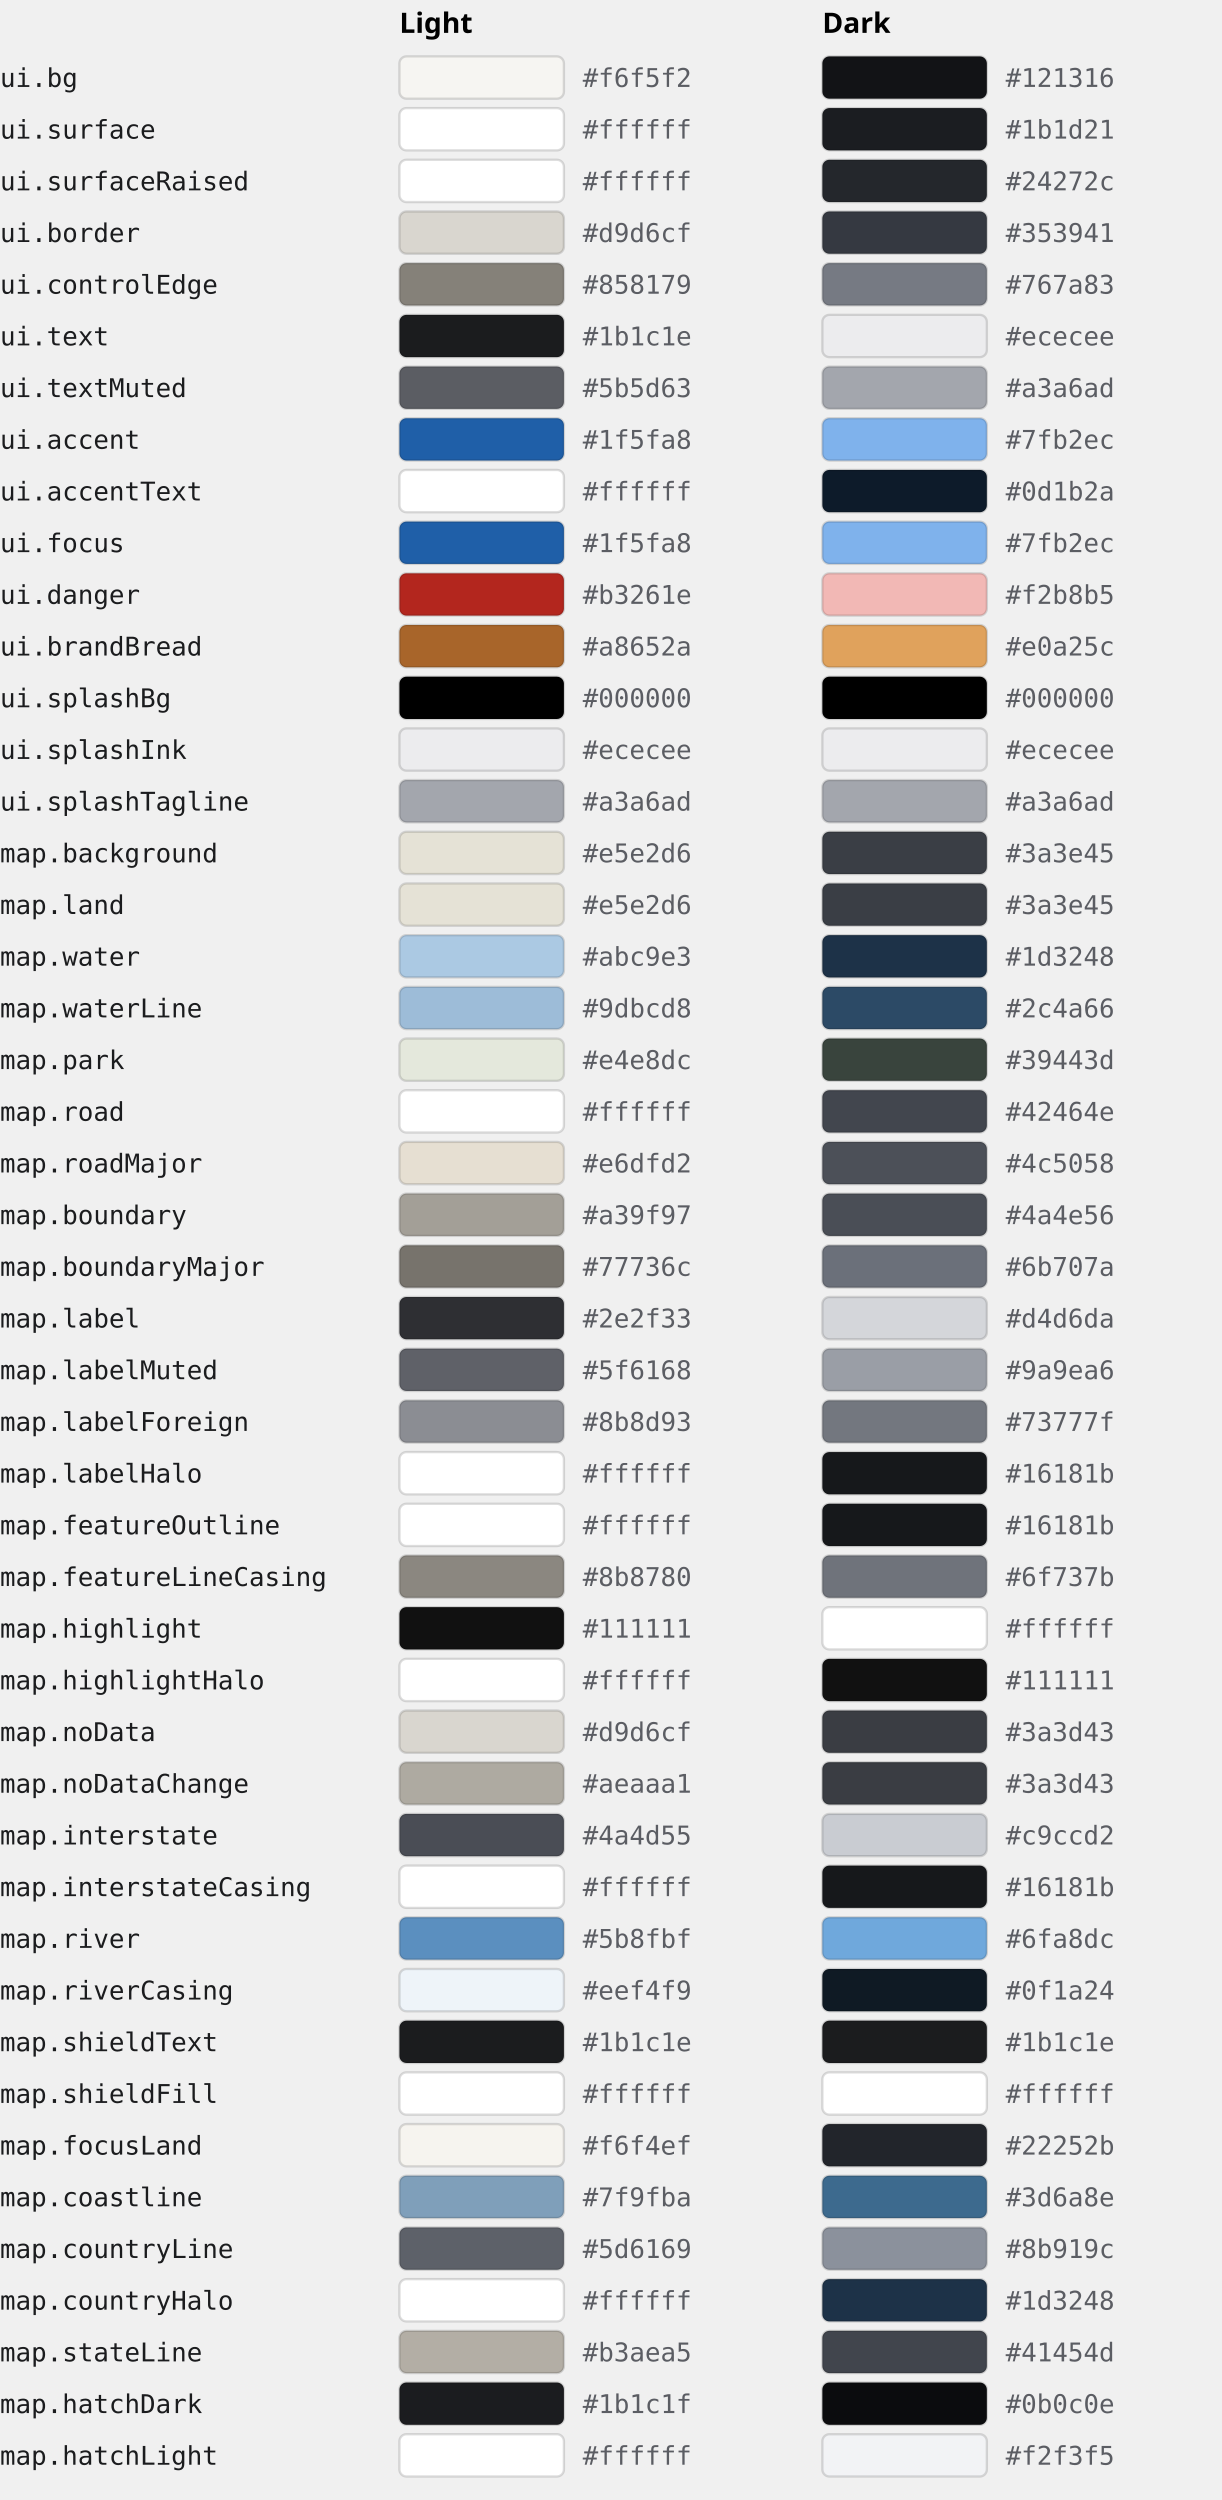
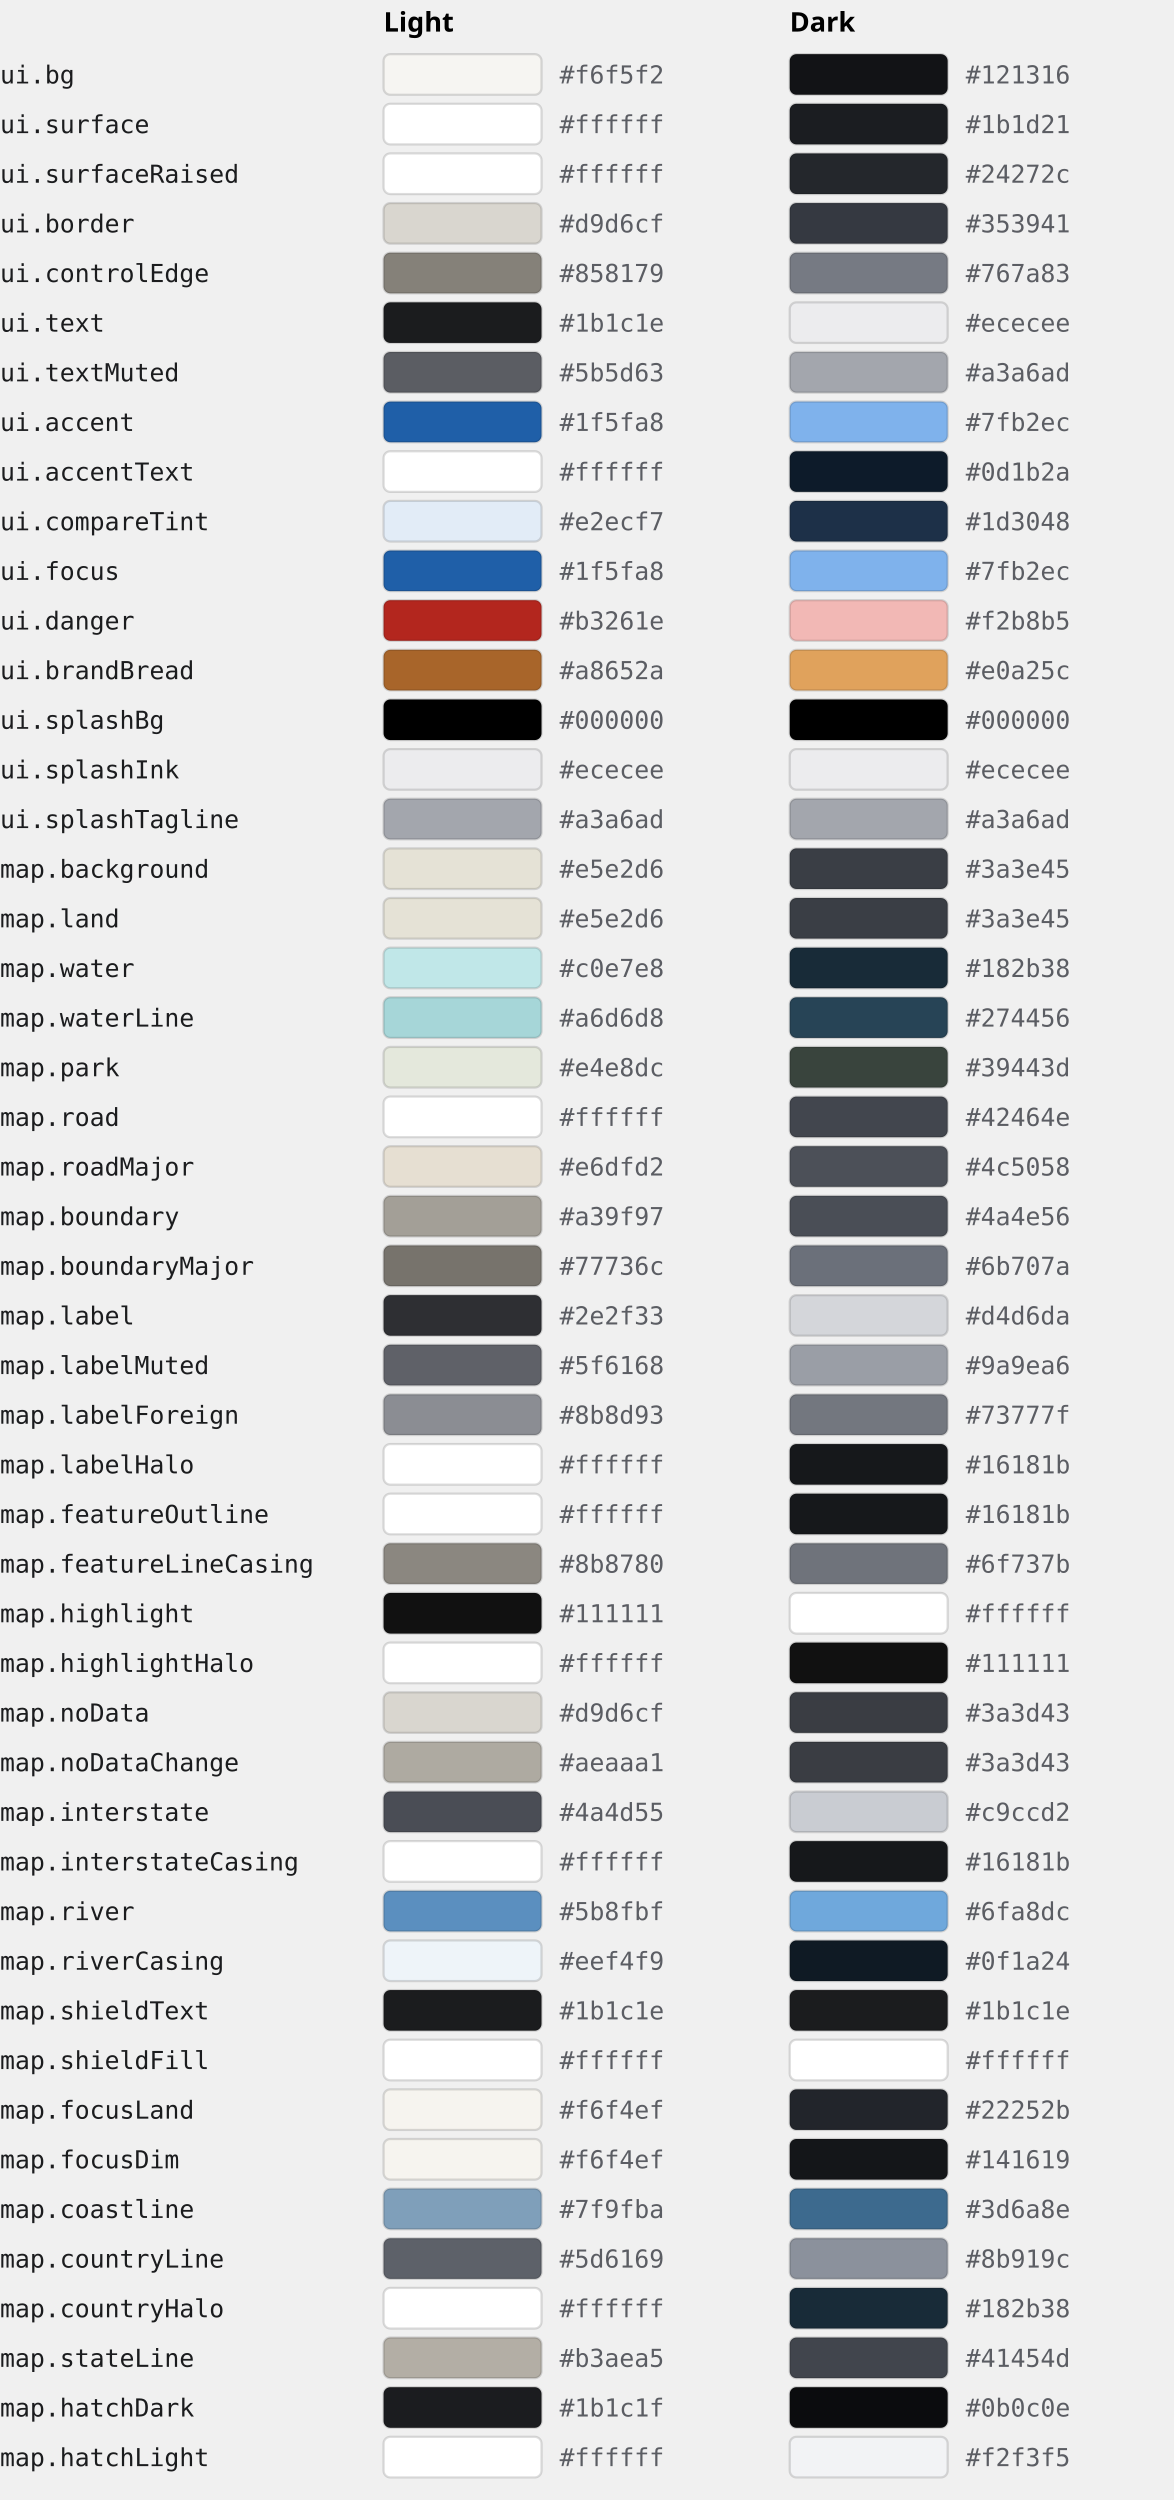
- <svg xmlns="http://www.w3.org/2000/svg" width="520" height="1064" viewBox="0 0 520 1064">
+ <svg xmlns="http://www.w3.org/2000/svg" width="520" height="1108" viewBox="0 0 520 1108">
  <text x="170" y="14" font-size="12" font-weight="600" font-family="system-ui,sans-serif">Light</text>
  <text x="350" y="14" font-size="12" font-weight="600" font-family="system-ui,sans-serif">Dark</text>
  <text x="0" y="37" font-size="11" font-family="ui-monospace,monospace" fill="#1b1c1e">ui.bg</text>
  <text x="0" y="59" font-size="11" font-family="ui-monospace,monospace" fill="#1b1c1e">ui.surface</text>
  <text x="0" y="81" font-size="11" font-family="ui-monospace,monospace" fill="#1b1c1e">ui.surfaceRaised</text>
  <text x="0" y="103" font-size="11" font-family="ui-monospace,monospace" fill="#1b1c1e">ui.border</text>
  <text x="0" y="125" font-size="11" font-family="ui-monospace,monospace" fill="#1b1c1e">ui.controlEdge</text>
  <text x="0" y="147" font-size="11" font-family="ui-monospace,monospace" fill="#1b1c1e">ui.text</text>
  <text x="0" y="169" font-size="11" font-family="ui-monospace,monospace" fill="#1b1c1e">ui.textMuted</text>
  <text x="0" y="191" font-size="11" font-family="ui-monospace,monospace" fill="#1b1c1e">ui.accent</text>
  <text x="0" y="213" font-size="11" font-family="ui-monospace,monospace" fill="#1b1c1e">ui.accentText</text>
-   <text x="0" y="235" font-size="11" font-family="ui-monospace,monospace" fill="#1b1c1e">ui.focus</text>
-   <text x="0" y="257" font-size="11" font-family="ui-monospace,monospace" fill="#1b1c1e">ui.danger</text>
-   <text x="0" y="279" font-size="11" font-family="ui-monospace,monospace" fill="#1b1c1e">ui.brandBread</text>
-   <text x="0" y="301" font-size="11" font-family="ui-monospace,monospace" fill="#1b1c1e">ui.splashBg</text>
-   <text x="0" y="323" font-size="11" font-family="ui-monospace,monospace" fill="#1b1c1e">ui.splashInk</text>
-   <text x="0" y="345" font-size="11" font-family="ui-monospace,monospace" fill="#1b1c1e">ui.splashTagline</text>
-   <text x="0" y="367" font-size="11" font-family="ui-monospace,monospace" fill="#1b1c1e">map.background</text>
-   <text x="0" y="389" font-size="11" font-family="ui-monospace,monospace" fill="#1b1c1e">map.land</text>
-   <text x="0" y="411" font-size="11" font-family="ui-monospace,monospace" fill="#1b1c1e">map.water</text>
-   <text x="0" y="433" font-size="11" font-family="ui-monospace,monospace" fill="#1b1c1e">map.waterLine</text>
-   <text x="0" y="455" font-size="11" font-family="ui-monospace,monospace" fill="#1b1c1e">map.park</text>
-   <text x="0" y="477" font-size="11" font-family="ui-monospace,monospace" fill="#1b1c1e">map.road</text>
-   <text x="0" y="499" font-size="11" font-family="ui-monospace,monospace" fill="#1b1c1e">map.roadMajor</text>
-   <text x="0" y="521" font-size="11" font-family="ui-monospace,monospace" fill="#1b1c1e">map.boundary</text>
-   <text x="0" y="543" font-size="11" font-family="ui-monospace,monospace" fill="#1b1c1e">map.boundaryMajor</text>
-   <text x="0" y="565" font-size="11" font-family="ui-monospace,monospace" fill="#1b1c1e">map.label</text>
-   <text x="0" y="587" font-size="11" font-family="ui-monospace,monospace" fill="#1b1c1e">map.labelMuted</text>
-   <text x="0" y="609" font-size="11" font-family="ui-monospace,monospace" fill="#1b1c1e">map.labelForeign</text>
-   <text x="0" y="631" font-size="11" font-family="ui-monospace,monospace" fill="#1b1c1e">map.labelHalo</text>
-   <text x="0" y="653" font-size="11" font-family="ui-monospace,monospace" fill="#1b1c1e">map.featureOutline</text>
-   <text x="0" y="675" font-size="11" font-family="ui-monospace,monospace" fill="#1b1c1e">map.featureLineCasing</text>
-   <text x="0" y="697" font-size="11" font-family="ui-monospace,monospace" fill="#1b1c1e">map.highlight</text>
-   <text x="0" y="719" font-size="11" font-family="ui-monospace,monospace" fill="#1b1c1e">map.highlightHalo</text>
-   <text x="0" y="741" font-size="11" font-family="ui-monospace,monospace" fill="#1b1c1e">map.noData</text>
-   <text x="0" y="763" font-size="11" font-family="ui-monospace,monospace" fill="#1b1c1e">map.noDataChange</text>
-   <text x="0" y="785" font-size="11" font-family="ui-monospace,monospace" fill="#1b1c1e">map.interstate</text>
-   <text x="0" y="807" font-size="11" font-family="ui-monospace,monospace" fill="#1b1c1e">map.interstateCasing</text>
-   <text x="0" y="829" font-size="11" font-family="ui-monospace,monospace" fill="#1b1c1e">map.river</text>
-   <text x="0" y="851" font-size="11" font-family="ui-monospace,monospace" fill="#1b1c1e">map.riverCasing</text>
-   <text x="0" y="873" font-size="11" font-family="ui-monospace,monospace" fill="#1b1c1e">map.shieldText</text>
-   <text x="0" y="895" font-size="11" font-family="ui-monospace,monospace" fill="#1b1c1e">map.shieldFill</text>
-   <text x="0" y="917" font-size="11" font-family="ui-monospace,monospace" fill="#1b1c1e">map.focusLand</text>
-   <text x="0" y="939" font-size="11" font-family="ui-monospace,monospace" fill="#1b1c1e">map.coastline</text>
-   <text x="0" y="961" font-size="11" font-family="ui-monospace,monospace" fill="#1b1c1e">map.countryLine</text>
-   <text x="0" y="983" font-size="11" font-family="ui-monospace,monospace" fill="#1b1c1e">map.countryHalo</text>
-   <text x="0" y="1005" font-size="11" font-family="ui-monospace,monospace" fill="#1b1c1e">map.stateLine</text>
-   <text x="0" y="1027" font-size="11" font-family="ui-monospace,monospace" fill="#1b1c1e">map.hatchDark</text>
-   <text x="0" y="1049" font-size="11" font-family="ui-monospace,monospace" fill="#1b1c1e">map.hatchLight</text>
+   <text x="0" y="235" font-size="11" font-family="ui-monospace,monospace" fill="#1b1c1e">ui.compareTint</text>
+   <text x="0" y="257" font-size="11" font-family="ui-monospace,monospace" fill="#1b1c1e">ui.focus</text>
+   <text x="0" y="279" font-size="11" font-family="ui-monospace,monospace" fill="#1b1c1e">ui.danger</text>
+   <text x="0" y="301" font-size="11" font-family="ui-monospace,monospace" fill="#1b1c1e">ui.brandBread</text>
+   <text x="0" y="323" font-size="11" font-family="ui-monospace,monospace" fill="#1b1c1e">ui.splashBg</text>
+   <text x="0" y="345" font-size="11" font-family="ui-monospace,monospace" fill="#1b1c1e">ui.splashInk</text>
+   <text x="0" y="367" font-size="11" font-family="ui-monospace,monospace" fill="#1b1c1e">ui.splashTagline</text>
+   <text x="0" y="389" font-size="11" font-family="ui-monospace,monospace" fill="#1b1c1e">map.background</text>
+   <text x="0" y="411" font-size="11" font-family="ui-monospace,monospace" fill="#1b1c1e">map.land</text>
+   <text x="0" y="433" font-size="11" font-family="ui-monospace,monospace" fill="#1b1c1e">map.water</text>
+   <text x="0" y="455" font-size="11" font-family="ui-monospace,monospace" fill="#1b1c1e">map.waterLine</text>
+   <text x="0" y="477" font-size="11" font-family="ui-monospace,monospace" fill="#1b1c1e">map.park</text>
+   <text x="0" y="499" font-size="11" font-family="ui-monospace,monospace" fill="#1b1c1e">map.road</text>
+   <text x="0" y="521" font-size="11" font-family="ui-monospace,monospace" fill="#1b1c1e">map.roadMajor</text>
+   <text x="0" y="543" font-size="11" font-family="ui-monospace,monospace" fill="#1b1c1e">map.boundary</text>
+   <text x="0" y="565" font-size="11" font-family="ui-monospace,monospace" fill="#1b1c1e">map.boundaryMajor</text>
+   <text x="0" y="587" font-size="11" font-family="ui-monospace,monospace" fill="#1b1c1e">map.label</text>
+   <text x="0" y="609" font-size="11" font-family="ui-monospace,monospace" fill="#1b1c1e">map.labelMuted</text>
+   <text x="0" y="631" font-size="11" font-family="ui-monospace,monospace" fill="#1b1c1e">map.labelForeign</text>
+   <text x="0" y="653" font-size="11" font-family="ui-monospace,monospace" fill="#1b1c1e">map.labelHalo</text>
+   <text x="0" y="675" font-size="11" font-family="ui-monospace,monospace" fill="#1b1c1e">map.featureOutline</text>
+   <text x="0" y="697" font-size="11" font-family="ui-monospace,monospace" fill="#1b1c1e">map.featureLineCasing</text>
+   <text x="0" y="719" font-size="11" font-family="ui-monospace,monospace" fill="#1b1c1e">map.highlight</text>
+   <text x="0" y="741" font-size="11" font-family="ui-monospace,monospace" fill="#1b1c1e">map.highlightHalo</text>
+   <text x="0" y="763" font-size="11" font-family="ui-monospace,monospace" fill="#1b1c1e">map.noData</text>
+   <text x="0" y="785" font-size="11" font-family="ui-monospace,monospace" fill="#1b1c1e">map.noDataChange</text>
+   <text x="0" y="807" font-size="11" font-family="ui-monospace,monospace" fill="#1b1c1e">map.interstate</text>
+   <text x="0" y="829" font-size="11" font-family="ui-monospace,monospace" fill="#1b1c1e">map.interstateCasing</text>
+   <text x="0" y="851" font-size="11" font-family="ui-monospace,monospace" fill="#1b1c1e">map.river</text>
+   <text x="0" y="873" font-size="11" font-family="ui-monospace,monospace" fill="#1b1c1e">map.riverCasing</text>
+   <text x="0" y="895" font-size="11" font-family="ui-monospace,monospace" fill="#1b1c1e">map.shieldText</text>
+   <text x="0" y="917" font-size="11" font-family="ui-monospace,monospace" fill="#1b1c1e">map.shieldFill</text>
+   <text x="0" y="939" font-size="11" font-family="ui-monospace,monospace" fill="#1b1c1e">map.focusLand</text>
+   <text x="0" y="961" font-size="11" font-family="ui-monospace,monospace" fill="#1b1c1e">map.focusDim</text>
+   <text x="0" y="983" font-size="11" font-family="ui-monospace,monospace" fill="#1b1c1e">map.coastline</text>
+   <text x="0" y="1005" font-size="11" font-family="ui-monospace,monospace" fill="#1b1c1e">map.countryLine</text>
+   <text x="0" y="1027" font-size="11" font-family="ui-monospace,monospace" fill="#1b1c1e">map.countryHalo</text>
+   <text x="0" y="1049" font-size="11" font-family="ui-monospace,monospace" fill="#1b1c1e">map.stateLine</text>
+   <text x="0" y="1071" font-size="11" font-family="ui-monospace,monospace" fill="#1b1c1e">map.hatchDark</text>
+   <text x="0" y="1093" font-size="11" font-family="ui-monospace,monospace" fill="#1b1c1e">map.hatchLight</text>
  <rect x="170" y="24" width="70" height="18" rx="3" fill="#f6f5f2" stroke="#00000022" />
  <text x="248" y="37" font-size="11" font-family="ui-monospace,monospace" fill="#5b5d63">#f6f5f2</text>
  <rect x="170" y="46" width="70" height="18" rx="3" fill="#ffffff" stroke="#00000022" />
  <text x="248" y="59" font-size="11" font-family="ui-monospace,monospace" fill="#5b5d63">#ffffff</text>
  <rect x="170" y="68" width="70" height="18" rx="3" fill="#ffffff" stroke="#00000022" />
  <text x="248" y="81" font-size="11" font-family="ui-monospace,monospace" fill="#5b5d63">#ffffff</text>
  <rect x="170" y="90" width="70" height="18" rx="3" fill="#d9d6cf" stroke="#00000022" />
  <text x="248" y="103" font-size="11" font-family="ui-monospace,monospace" fill="#5b5d63">#d9d6cf</text>
  <rect x="170" y="112" width="70" height="18" rx="3" fill="#858179" stroke="#00000022" />
  <text x="248" y="125" font-size="11" font-family="ui-monospace,monospace" fill="#5b5d63">#858179</text>
  <rect x="170" y="134" width="70" height="18" rx="3" fill="#1b1c1e" stroke="#00000022" />
  <text x="248" y="147" font-size="11" font-family="ui-monospace,monospace" fill="#5b5d63">#1b1c1e</text>
  <rect x="170" y="156" width="70" height="18" rx="3" fill="#5b5d63" stroke="#00000022" />
  <text x="248" y="169" font-size="11" font-family="ui-monospace,monospace" fill="#5b5d63">#5b5d63</text>
  <rect x="170" y="178" width="70" height="18" rx="3" fill="#1f5fa8" stroke="#00000022" />
  <text x="248" y="191" font-size="11" font-family="ui-monospace,monospace" fill="#5b5d63">#1f5fa8</text>
  <rect x="170" y="200" width="70" height="18" rx="3" fill="#ffffff" stroke="#00000022" />
  <text x="248" y="213" font-size="11" font-family="ui-monospace,monospace" fill="#5b5d63">#ffffff</text>
-   <rect x="170" y="222" width="70" height="18" rx="3" fill="#1f5fa8" stroke="#00000022" />
-   <text x="248" y="235" font-size="11" font-family="ui-monospace,monospace" fill="#5b5d63">#1f5fa8</text>
-   <rect x="170" y="244" width="70" height="18" rx="3" fill="#b3261e" stroke="#00000022" />
-   <text x="248" y="257" font-size="11" font-family="ui-monospace,monospace" fill="#5b5d63">#b3261e</text>
-   <rect x="170" y="266" width="70" height="18" rx="3" fill="#a8652a" stroke="#00000022" />
-   <text x="248" y="279" font-size="11" font-family="ui-monospace,monospace" fill="#5b5d63">#a8652a</text>
-   <rect x="170" y="288" width="70" height="18" rx="3" fill="#000000" stroke="#00000022" />
-   <text x="248" y="301" font-size="11" font-family="ui-monospace,monospace" fill="#5b5d63">#000000</text>
-   <rect x="170" y="310" width="70" height="18" rx="3" fill="#ececee" stroke="#00000022" />
-   <text x="248" y="323" font-size="11" font-family="ui-monospace,monospace" fill="#5b5d63">#ececee</text>
-   <rect x="170" y="332" width="70" height="18" rx="3" fill="#a3a6ad" stroke="#00000022" />
-   <text x="248" y="345" font-size="11" font-family="ui-monospace,monospace" fill="#5b5d63">#a3a6ad</text>
-   <rect x="170" y="354" width="70" height="18" rx="3" fill="#e5e2d6" stroke="#00000022" />
-   <text x="248" y="367" font-size="11" font-family="ui-monospace,monospace" fill="#5b5d63">#e5e2d6</text>
+   <rect x="170" y="222" width="70" height="18" rx="3" fill="#e2ecf7" stroke="#00000022" />
+   <text x="248" y="235" font-size="11" font-family="ui-monospace,monospace" fill="#5b5d63">#e2ecf7</text>
+   <rect x="170" y="244" width="70" height="18" rx="3" fill="#1f5fa8" stroke="#00000022" />
+   <text x="248" y="257" font-size="11" font-family="ui-monospace,monospace" fill="#5b5d63">#1f5fa8</text>
+   <rect x="170" y="266" width="70" height="18" rx="3" fill="#b3261e" stroke="#00000022" />
+   <text x="248" y="279" font-size="11" font-family="ui-monospace,monospace" fill="#5b5d63">#b3261e</text>
+   <rect x="170" y="288" width="70" height="18" rx="3" fill="#a8652a" stroke="#00000022" />
+   <text x="248" y="301" font-size="11" font-family="ui-monospace,monospace" fill="#5b5d63">#a8652a</text>
+   <rect x="170" y="310" width="70" height="18" rx="3" fill="#000000" stroke="#00000022" />
+   <text x="248" y="323" font-size="11" font-family="ui-monospace,monospace" fill="#5b5d63">#000000</text>
+   <rect x="170" y="332" width="70" height="18" rx="3" fill="#ececee" stroke="#00000022" />
+   <text x="248" y="345" font-size="11" font-family="ui-monospace,monospace" fill="#5b5d63">#ececee</text>
+   <rect x="170" y="354" width="70" height="18" rx="3" fill="#a3a6ad" stroke="#00000022" />
+   <text x="248" y="367" font-size="11" font-family="ui-monospace,monospace" fill="#5b5d63">#a3a6ad</text>
  <rect x="170" y="376" width="70" height="18" rx="3" fill="#e5e2d6" stroke="#00000022" />
  <text x="248" y="389" font-size="11" font-family="ui-monospace,monospace" fill="#5b5d63">#e5e2d6</text>
-   <rect x="170" y="398" width="70" height="18" rx="3" fill="#abc9e3" stroke="#00000022" />
-   <text x="248" y="411" font-size="11" font-family="ui-monospace,monospace" fill="#5b5d63">#abc9e3</text>
-   <rect x="170" y="420" width="70" height="18" rx="3" fill="#9dbcd8" stroke="#00000022" />
-   <text x="248" y="433" font-size="11" font-family="ui-monospace,monospace" fill="#5b5d63">#9dbcd8</text>
-   <rect x="170" y="442" width="70" height="18" rx="3" fill="#e4e8dc" stroke="#00000022" />
-   <text x="248" y="455" font-size="11" font-family="ui-monospace,monospace" fill="#5b5d63">#e4e8dc</text>
-   <rect x="170" y="464" width="70" height="18" rx="3" fill="#ffffff" stroke="#00000022" />
-   <text x="248" y="477" font-size="11" font-family="ui-monospace,monospace" fill="#5b5d63">#ffffff</text>
-   <rect x="170" y="486" width="70" height="18" rx="3" fill="#e6dfd2" stroke="#00000022" />
-   <text x="248" y="499" font-size="11" font-family="ui-monospace,monospace" fill="#5b5d63">#e6dfd2</text>
-   <rect x="170" y="508" width="70" height="18" rx="3" fill="#a39f97" stroke="#00000022" />
-   <text x="248" y="521" font-size="11" font-family="ui-monospace,monospace" fill="#5b5d63">#a39f97</text>
-   <rect x="170" y="530" width="70" height="18" rx="3" fill="#77736c" stroke="#00000022" />
-   <text x="248" y="543" font-size="11" font-family="ui-monospace,monospace" fill="#5b5d63">#77736c</text>
-   <rect x="170" y="552" width="70" height="18" rx="3" fill="#2e2f33" stroke="#00000022" />
-   <text x="248" y="565" font-size="11" font-family="ui-monospace,monospace" fill="#5b5d63">#2e2f33</text>
-   <rect x="170" y="574" width="70" height="18" rx="3" fill="#5f6168" stroke="#00000022" />
-   <text x="248" y="587" font-size="11" font-family="ui-monospace,monospace" fill="#5b5d63">#5f6168</text>
-   <rect x="170" y="596" width="70" height="18" rx="3" fill="#8b8d93" stroke="#00000022" />
-   <text x="248" y="609" font-size="11" font-family="ui-monospace,monospace" fill="#5b5d63">#8b8d93</text>
-   <rect x="170" y="618" width="70" height="18" rx="3" fill="#ffffff" stroke="#00000022" />
-   <text x="248" y="631" font-size="11" font-family="ui-monospace,monospace" fill="#5b5d63">#ffffff</text>
+   <rect x="170" y="398" width="70" height="18" rx="3" fill="#e5e2d6" stroke="#00000022" />
+   <text x="248" y="411" font-size="11" font-family="ui-monospace,monospace" fill="#5b5d63">#e5e2d6</text>
+   <rect x="170" y="420" width="70" height="18" rx="3" fill="#c0e7e8" stroke="#00000022" />
+   <text x="248" y="433" font-size="11" font-family="ui-monospace,monospace" fill="#5b5d63">#c0e7e8</text>
+   <rect x="170" y="442" width="70" height="18" rx="3" fill="#a6d6d8" stroke="#00000022" />
+   <text x="248" y="455" font-size="11" font-family="ui-monospace,monospace" fill="#5b5d63">#a6d6d8</text>
+   <rect x="170" y="464" width="70" height="18" rx="3" fill="#e4e8dc" stroke="#00000022" />
+   <text x="248" y="477" font-size="11" font-family="ui-monospace,monospace" fill="#5b5d63">#e4e8dc</text>
+   <rect x="170" y="486" width="70" height="18" rx="3" fill="#ffffff" stroke="#00000022" />
+   <text x="248" y="499" font-size="11" font-family="ui-monospace,monospace" fill="#5b5d63">#ffffff</text>
+   <rect x="170" y="508" width="70" height="18" rx="3" fill="#e6dfd2" stroke="#00000022" />
+   <text x="248" y="521" font-size="11" font-family="ui-monospace,monospace" fill="#5b5d63">#e6dfd2</text>
+   <rect x="170" y="530" width="70" height="18" rx="3" fill="#a39f97" stroke="#00000022" />
+   <text x="248" y="543" font-size="11" font-family="ui-monospace,monospace" fill="#5b5d63">#a39f97</text>
+   <rect x="170" y="552" width="70" height="18" rx="3" fill="#77736c" stroke="#00000022" />
+   <text x="248" y="565" font-size="11" font-family="ui-monospace,monospace" fill="#5b5d63">#77736c</text>
+   <rect x="170" y="574" width="70" height="18" rx="3" fill="#2e2f33" stroke="#00000022" />
+   <text x="248" y="587" font-size="11" font-family="ui-monospace,monospace" fill="#5b5d63">#2e2f33</text>
+   <rect x="170" y="596" width="70" height="18" rx="3" fill="#5f6168" stroke="#00000022" />
+   <text x="248" y="609" font-size="11" font-family="ui-monospace,monospace" fill="#5b5d63">#5f6168</text>
+   <rect x="170" y="618" width="70" height="18" rx="3" fill="#8b8d93" stroke="#00000022" />
+   <text x="248" y="631" font-size="11" font-family="ui-monospace,monospace" fill="#5b5d63">#8b8d93</text>
  <rect x="170" y="640" width="70" height="18" rx="3" fill="#ffffff" stroke="#00000022" />
  <text x="248" y="653" font-size="11" font-family="ui-monospace,monospace" fill="#5b5d63">#ffffff</text>
-   <rect x="170" y="662" width="70" height="18" rx="3" fill="#8b8780" stroke="#00000022" />
-   <text x="248" y="675" font-size="11" font-family="ui-monospace,monospace" fill="#5b5d63">#8b8780</text>
-   <rect x="170" y="684" width="70" height="18" rx="3" fill="#111111" stroke="#00000022" />
-   <text x="248" y="697" font-size="11" font-family="ui-monospace,monospace" fill="#5b5d63">#111111</text>
-   <rect x="170" y="706" width="70" height="18" rx="3" fill="#ffffff" stroke="#00000022" />
-   <text x="248" y="719" font-size="11" font-family="ui-monospace,monospace" fill="#5b5d63">#ffffff</text>
-   <rect x="170" y="728" width="70" height="18" rx="3" fill="#d9d6cf" stroke="#00000022" />
-   <text x="248" y="741" font-size="11" font-family="ui-monospace,monospace" fill="#5b5d63">#d9d6cf</text>
-   <rect x="170" y="750" width="70" height="18" rx="3" fill="#aeaaa1" stroke="#00000022" />
-   <text x="248" y="763" font-size="11" font-family="ui-monospace,monospace" fill="#5b5d63">#aeaaa1</text>
-   <rect x="170" y="772" width="70" height="18" rx="3" fill="#4a4d55" stroke="#00000022" />
-   <text x="248" y="785" font-size="11" font-family="ui-monospace,monospace" fill="#5b5d63">#4a4d55</text>
-   <rect x="170" y="794" width="70" height="18" rx="3" fill="#ffffff" stroke="#00000022" />
-   <text x="248" y="807" font-size="11" font-family="ui-monospace,monospace" fill="#5b5d63">#ffffff</text>
-   <rect x="170" y="816" width="70" height="18" rx="3" fill="#5b8fbf" stroke="#00000022" />
-   <text x="248" y="829" font-size="11" font-family="ui-monospace,monospace" fill="#5b5d63">#5b8fbf</text>
-   <rect x="170" y="838" width="70" height="18" rx="3" fill="#eef4f9" stroke="#00000022" />
-   <text x="248" y="851" font-size="11" font-family="ui-monospace,monospace" fill="#5b5d63">#eef4f9</text>
-   <rect x="170" y="860" width="70" height="18" rx="3" fill="#1b1c1e" stroke="#00000022" />
-   <text x="248" y="873" font-size="11" font-family="ui-monospace,monospace" fill="#5b5d63">#1b1c1e</text>
-   <rect x="170" y="882" width="70" height="18" rx="3" fill="#ffffff" stroke="#00000022" />
-   <text x="248" y="895" font-size="11" font-family="ui-monospace,monospace" fill="#5b5d63">#ffffff</text>
-   <rect x="170" y="904" width="70" height="18" rx="3" fill="#f6f4ef" stroke="#00000022" />
-   <text x="248" y="917" font-size="11" font-family="ui-monospace,monospace" fill="#5b5d63">#f6f4ef</text>
-   <rect x="170" y="926" width="70" height="18" rx="3" fill="#7f9fba" stroke="#00000022" />
-   <text x="248" y="939" font-size="11" font-family="ui-monospace,monospace" fill="#5b5d63">#7f9fba</text>
-   <rect x="170" y="948" width="70" height="18" rx="3" fill="#5d6169" stroke="#00000022" />
-   <text x="248" y="961" font-size="11" font-family="ui-monospace,monospace" fill="#5b5d63">#5d6169</text>
-   <rect x="170" y="970" width="70" height="18" rx="3" fill="#ffffff" stroke="#00000022" />
-   <text x="248" y="983" font-size="11" font-family="ui-monospace,monospace" fill="#5b5d63">#ffffff</text>
-   <rect x="170" y="992" width="70" height="18" rx="3" fill="#b3aea5" stroke="#00000022" />
-   <text x="248" y="1005" font-size="11" font-family="ui-monospace,monospace" fill="#5b5d63">#b3aea5</text>
-   <rect x="170" y="1014" width="70" height="18" rx="3" fill="#1b1c1f" stroke="#00000022" />
-   <text x="248" y="1027" font-size="11" font-family="ui-monospace,monospace" fill="#5b5d63">#1b1c1f</text>
-   <rect x="170" y="1036" width="70" height="18" rx="3" fill="#ffffff" stroke="#00000022" />
-   <text x="248" y="1049" font-size="11" font-family="ui-monospace,monospace" fill="#5b5d63">#ffffff</text>
+   <rect x="170" y="662" width="70" height="18" rx="3" fill="#ffffff" stroke="#00000022" />
+   <text x="248" y="675" font-size="11" font-family="ui-monospace,monospace" fill="#5b5d63">#ffffff</text>
+   <rect x="170" y="684" width="70" height="18" rx="3" fill="#8b8780" stroke="#00000022" />
+   <text x="248" y="697" font-size="11" font-family="ui-monospace,monospace" fill="#5b5d63">#8b8780</text>
+   <rect x="170" y="706" width="70" height="18" rx="3" fill="#111111" stroke="#00000022" />
+   <text x="248" y="719" font-size="11" font-family="ui-monospace,monospace" fill="#5b5d63">#111111</text>
+   <rect x="170" y="728" width="70" height="18" rx="3" fill="#ffffff" stroke="#00000022" />
+   <text x="248" y="741" font-size="11" font-family="ui-monospace,monospace" fill="#5b5d63">#ffffff</text>
+   <rect x="170" y="750" width="70" height="18" rx="3" fill="#d9d6cf" stroke="#00000022" />
+   <text x="248" y="763" font-size="11" font-family="ui-monospace,monospace" fill="#5b5d63">#d9d6cf</text>
+   <rect x="170" y="772" width="70" height="18" rx="3" fill="#aeaaa1" stroke="#00000022" />
+   <text x="248" y="785" font-size="11" font-family="ui-monospace,monospace" fill="#5b5d63">#aeaaa1</text>
+   <rect x="170" y="794" width="70" height="18" rx="3" fill="#4a4d55" stroke="#00000022" />
+   <text x="248" y="807" font-size="11" font-family="ui-monospace,monospace" fill="#5b5d63">#4a4d55</text>
+   <rect x="170" y="816" width="70" height="18" rx="3" fill="#ffffff" stroke="#00000022" />
+   <text x="248" y="829" font-size="11" font-family="ui-monospace,monospace" fill="#5b5d63">#ffffff</text>
+   <rect x="170" y="838" width="70" height="18" rx="3" fill="#5b8fbf" stroke="#00000022" />
+   <text x="248" y="851" font-size="11" font-family="ui-monospace,monospace" fill="#5b5d63">#5b8fbf</text>
+   <rect x="170" y="860" width="70" height="18" rx="3" fill="#eef4f9" stroke="#00000022" />
+   <text x="248" y="873" font-size="11" font-family="ui-monospace,monospace" fill="#5b5d63">#eef4f9</text>
+   <rect x="170" y="882" width="70" height="18" rx="3" fill="#1b1c1e" stroke="#00000022" />
+   <text x="248" y="895" font-size="11" font-family="ui-monospace,monospace" fill="#5b5d63">#1b1c1e</text>
+   <rect x="170" y="904" width="70" height="18" rx="3" fill="#ffffff" stroke="#00000022" />
+   <text x="248" y="917" font-size="11" font-family="ui-monospace,monospace" fill="#5b5d63">#ffffff</text>
+   <rect x="170" y="926" width="70" height="18" rx="3" fill="#f6f4ef" stroke="#00000022" />
+   <text x="248" y="939" font-size="11" font-family="ui-monospace,monospace" fill="#5b5d63">#f6f4ef</text>
+   <rect x="170" y="948" width="70" height="18" rx="3" fill="#f6f4ef" stroke="#00000022" />
+   <text x="248" y="961" font-size="11" font-family="ui-monospace,monospace" fill="#5b5d63">#f6f4ef</text>
+   <rect x="170" y="970" width="70" height="18" rx="3" fill="#7f9fba" stroke="#00000022" />
+   <text x="248" y="983" font-size="11" font-family="ui-monospace,monospace" fill="#5b5d63">#7f9fba</text>
+   <rect x="170" y="992" width="70" height="18" rx="3" fill="#5d6169" stroke="#00000022" />
+   <text x="248" y="1005" font-size="11" font-family="ui-monospace,monospace" fill="#5b5d63">#5d6169</text>
+   <rect x="170" y="1014" width="70" height="18" rx="3" fill="#ffffff" stroke="#00000022" />
+   <text x="248" y="1027" font-size="11" font-family="ui-monospace,monospace" fill="#5b5d63">#ffffff</text>
+   <rect x="170" y="1036" width="70" height="18" rx="3" fill="#b3aea5" stroke="#00000022" />
+   <text x="248" y="1049" font-size="11" font-family="ui-monospace,monospace" fill="#5b5d63">#b3aea5</text>
+   <rect x="170" y="1058" width="70" height="18" rx="3" fill="#1b1c1f" stroke="#00000022" />
+   <text x="248" y="1071" font-size="11" font-family="ui-monospace,monospace" fill="#5b5d63">#1b1c1f</text>
+   <rect x="170" y="1080" width="70" height="18" rx="3" fill="#ffffff" stroke="#00000022" />
+   <text x="248" y="1093" font-size="11" font-family="ui-monospace,monospace" fill="#5b5d63">#ffffff</text>
  <rect x="350" y="24" width="70" height="18" rx="3" fill="#121316" stroke="#00000022" />
  <text x="428" y="37" font-size="11" font-family="ui-monospace,monospace" fill="#5b5d63">#121316</text>
  <rect x="350" y="46" width="70" height="18" rx="3" fill="#1b1d21" stroke="#00000022" />
  <text x="428" y="59" font-size="11" font-family="ui-monospace,monospace" fill="#5b5d63">#1b1d21</text>
  <rect x="350" y="68" width="70" height="18" rx="3" fill="#24272c" stroke="#00000022" />
  <text x="428" y="81" font-size="11" font-family="ui-monospace,monospace" fill="#5b5d63">#24272c</text>
  <rect x="350" y="90" width="70" height="18" rx="3" fill="#353941" stroke="#00000022" />
  <text x="428" y="103" font-size="11" font-family="ui-monospace,monospace" fill="#5b5d63">#353941</text>
  <rect x="350" y="112" width="70" height="18" rx="3" fill="#767a83" stroke="#00000022" />
  <text x="428" y="125" font-size="11" font-family="ui-monospace,monospace" fill="#5b5d63">#767a83</text>
  <rect x="350" y="134" width="70" height="18" rx="3" fill="#ececee" stroke="#00000022" />
  <text x="428" y="147" font-size="11" font-family="ui-monospace,monospace" fill="#5b5d63">#ececee</text>
  <rect x="350" y="156" width="70" height="18" rx="3" fill="#a3a6ad" stroke="#00000022" />
  <text x="428" y="169" font-size="11" font-family="ui-monospace,monospace" fill="#5b5d63">#a3a6ad</text>
  <rect x="350" y="178" width="70" height="18" rx="3" fill="#7fb2ec" stroke="#00000022" />
  <text x="428" y="191" font-size="11" font-family="ui-monospace,monospace" fill="#5b5d63">#7fb2ec</text>
  <rect x="350" y="200" width="70" height="18" rx="3" fill="#0d1b2a" stroke="#00000022" />
  <text x="428" y="213" font-size="11" font-family="ui-monospace,monospace" fill="#5b5d63">#0d1b2a</text>
-   <rect x="350" y="222" width="70" height="18" rx="3" fill="#7fb2ec" stroke="#00000022" />
-   <text x="428" y="235" font-size="11" font-family="ui-monospace,monospace" fill="#5b5d63">#7fb2ec</text>
-   <rect x="350" y="244" width="70" height="18" rx="3" fill="#f2b8b5" stroke="#00000022" />
-   <text x="428" y="257" font-size="11" font-family="ui-monospace,monospace" fill="#5b5d63">#f2b8b5</text>
-   <rect x="350" y="266" width="70" height="18" rx="3" fill="#e0a25c" stroke="#00000022" />
-   <text x="428" y="279" font-size="11" font-family="ui-monospace,monospace" fill="#5b5d63">#e0a25c</text>
-   <rect x="350" y="288" width="70" height="18" rx="3" fill="#000000" stroke="#00000022" />
-   <text x="428" y="301" font-size="11" font-family="ui-monospace,monospace" fill="#5b5d63">#000000</text>
-   <rect x="350" y="310" width="70" height="18" rx="3" fill="#ececee" stroke="#00000022" />
-   <text x="428" y="323" font-size="11" font-family="ui-monospace,monospace" fill="#5b5d63">#ececee</text>
-   <rect x="350" y="332" width="70" height="18" rx="3" fill="#a3a6ad" stroke="#00000022" />
-   <text x="428" y="345" font-size="11" font-family="ui-monospace,monospace" fill="#5b5d63">#a3a6ad</text>
-   <rect x="350" y="354" width="70" height="18" rx="3" fill="#3a3e45" stroke="#00000022" />
-   <text x="428" y="367" font-size="11" font-family="ui-monospace,monospace" fill="#5b5d63">#3a3e45</text>
+   <rect x="350" y="222" width="70" height="18" rx="3" fill="#1d3048" stroke="#00000022" />
+   <text x="428" y="235" font-size="11" font-family="ui-monospace,monospace" fill="#5b5d63">#1d3048</text>
+   <rect x="350" y="244" width="70" height="18" rx="3" fill="#7fb2ec" stroke="#00000022" />
+   <text x="428" y="257" font-size="11" font-family="ui-monospace,monospace" fill="#5b5d63">#7fb2ec</text>
+   <rect x="350" y="266" width="70" height="18" rx="3" fill="#f2b8b5" stroke="#00000022" />
+   <text x="428" y="279" font-size="11" font-family="ui-monospace,monospace" fill="#5b5d63">#f2b8b5</text>
+   <rect x="350" y="288" width="70" height="18" rx="3" fill="#e0a25c" stroke="#00000022" />
+   <text x="428" y="301" font-size="11" font-family="ui-monospace,monospace" fill="#5b5d63">#e0a25c</text>
+   <rect x="350" y="310" width="70" height="18" rx="3" fill="#000000" stroke="#00000022" />
+   <text x="428" y="323" font-size="11" font-family="ui-monospace,monospace" fill="#5b5d63">#000000</text>
+   <rect x="350" y="332" width="70" height="18" rx="3" fill="#ececee" stroke="#00000022" />
+   <text x="428" y="345" font-size="11" font-family="ui-monospace,monospace" fill="#5b5d63">#ececee</text>
+   <rect x="350" y="354" width="70" height="18" rx="3" fill="#a3a6ad" stroke="#00000022" />
+   <text x="428" y="367" font-size="11" font-family="ui-monospace,monospace" fill="#5b5d63">#a3a6ad</text>
  <rect x="350" y="376" width="70" height="18" rx="3" fill="#3a3e45" stroke="#00000022" />
  <text x="428" y="389" font-size="11" font-family="ui-monospace,monospace" fill="#5b5d63">#3a3e45</text>
-   <rect x="350" y="398" width="70" height="18" rx="3" fill="#1d3248" stroke="#00000022" />
-   <text x="428" y="411" font-size="11" font-family="ui-monospace,monospace" fill="#5b5d63">#1d3248</text>
-   <rect x="350" y="420" width="70" height="18" rx="3" fill="#2c4a66" stroke="#00000022" />
-   <text x="428" y="433" font-size="11" font-family="ui-monospace,monospace" fill="#5b5d63">#2c4a66</text>
-   <rect x="350" y="442" width="70" height="18" rx="3" fill="#39443d" stroke="#00000022" />
-   <text x="428" y="455" font-size="11" font-family="ui-monospace,monospace" fill="#5b5d63">#39443d</text>
-   <rect x="350" y="464" width="70" height="18" rx="3" fill="#42464e" stroke="#00000022" />
-   <text x="428" y="477" font-size="11" font-family="ui-monospace,monospace" fill="#5b5d63">#42464e</text>
-   <rect x="350" y="486" width="70" height="18" rx="3" fill="#4c5058" stroke="#00000022" />
-   <text x="428" y="499" font-size="11" font-family="ui-monospace,monospace" fill="#5b5d63">#4c5058</text>
-   <rect x="350" y="508" width="70" height="18" rx="3" fill="#4a4e56" stroke="#00000022" />
-   <text x="428" y="521" font-size="11" font-family="ui-monospace,monospace" fill="#5b5d63">#4a4e56</text>
-   <rect x="350" y="530" width="70" height="18" rx="3" fill="#6b707a" stroke="#00000022" />
-   <text x="428" y="543" font-size="11" font-family="ui-monospace,monospace" fill="#5b5d63">#6b707a</text>
-   <rect x="350" y="552" width="70" height="18" rx="3" fill="#d4d6da" stroke="#00000022" />
-   <text x="428" y="565" font-size="11" font-family="ui-monospace,monospace" fill="#5b5d63">#d4d6da</text>
-   <rect x="350" y="574" width="70" height="18" rx="3" fill="#9a9ea6" stroke="#00000022" />
-   <text x="428" y="587" font-size="11" font-family="ui-monospace,monospace" fill="#5b5d63">#9a9ea6</text>
-   <rect x="350" y="596" width="70" height="18" rx="3" fill="#73777f" stroke="#00000022" />
-   <text x="428" y="609" font-size="11" font-family="ui-monospace,monospace" fill="#5b5d63">#73777f</text>
-   <rect x="350" y="618" width="70" height="18" rx="3" fill="#16181b" stroke="#00000022" />
-   <text x="428" y="631" font-size="11" font-family="ui-monospace,monospace" fill="#5b5d63">#16181b</text>
+   <rect x="350" y="398" width="70" height="18" rx="3" fill="#3a3e45" stroke="#00000022" />
+   <text x="428" y="411" font-size="11" font-family="ui-monospace,monospace" fill="#5b5d63">#3a3e45</text>
+   <rect x="350" y="420" width="70" height="18" rx="3" fill="#182b38" stroke="#00000022" />
+   <text x="428" y="433" font-size="11" font-family="ui-monospace,monospace" fill="#5b5d63">#182b38</text>
+   <rect x="350" y="442" width="70" height="18" rx="3" fill="#274456" stroke="#00000022" />
+   <text x="428" y="455" font-size="11" font-family="ui-monospace,monospace" fill="#5b5d63">#274456</text>
+   <rect x="350" y="464" width="70" height="18" rx="3" fill="#39443d" stroke="#00000022" />
+   <text x="428" y="477" font-size="11" font-family="ui-monospace,monospace" fill="#5b5d63">#39443d</text>
+   <rect x="350" y="486" width="70" height="18" rx="3" fill="#42464e" stroke="#00000022" />
+   <text x="428" y="499" font-size="11" font-family="ui-monospace,monospace" fill="#5b5d63">#42464e</text>
+   <rect x="350" y="508" width="70" height="18" rx="3" fill="#4c5058" stroke="#00000022" />
+   <text x="428" y="521" font-size="11" font-family="ui-monospace,monospace" fill="#5b5d63">#4c5058</text>
+   <rect x="350" y="530" width="70" height="18" rx="3" fill="#4a4e56" stroke="#00000022" />
+   <text x="428" y="543" font-size="11" font-family="ui-monospace,monospace" fill="#5b5d63">#4a4e56</text>
+   <rect x="350" y="552" width="70" height="18" rx="3" fill="#6b707a" stroke="#00000022" />
+   <text x="428" y="565" font-size="11" font-family="ui-monospace,monospace" fill="#5b5d63">#6b707a</text>
+   <rect x="350" y="574" width="70" height="18" rx="3" fill="#d4d6da" stroke="#00000022" />
+   <text x="428" y="587" font-size="11" font-family="ui-monospace,monospace" fill="#5b5d63">#d4d6da</text>
+   <rect x="350" y="596" width="70" height="18" rx="3" fill="#9a9ea6" stroke="#00000022" />
+   <text x="428" y="609" font-size="11" font-family="ui-monospace,monospace" fill="#5b5d63">#9a9ea6</text>
+   <rect x="350" y="618" width="70" height="18" rx="3" fill="#73777f" stroke="#00000022" />
+   <text x="428" y="631" font-size="11" font-family="ui-monospace,monospace" fill="#5b5d63">#73777f</text>
  <rect x="350" y="640" width="70" height="18" rx="3" fill="#16181b" stroke="#00000022" />
  <text x="428" y="653" font-size="11" font-family="ui-monospace,monospace" fill="#5b5d63">#16181b</text>
-   <rect x="350" y="662" width="70" height="18" rx="3" fill="#6f737b" stroke="#00000022" />
-   <text x="428" y="675" font-size="11" font-family="ui-monospace,monospace" fill="#5b5d63">#6f737b</text>
-   <rect x="350" y="684" width="70" height="18" rx="3" fill="#ffffff" stroke="#00000022" />
-   <text x="428" y="697" font-size="11" font-family="ui-monospace,monospace" fill="#5b5d63">#ffffff</text>
-   <rect x="350" y="706" width="70" height="18" rx="3" fill="#111111" stroke="#00000022" />
-   <text x="428" y="719" font-size="11" font-family="ui-monospace,monospace" fill="#5b5d63">#111111</text>
-   <rect x="350" y="728" width="70" height="18" rx="3" fill="#3a3d43" stroke="#00000022" />
-   <text x="428" y="741" font-size="11" font-family="ui-monospace,monospace" fill="#5b5d63">#3a3d43</text>
+   <rect x="350" y="662" width="70" height="18" rx="3" fill="#16181b" stroke="#00000022" />
+   <text x="428" y="675" font-size="11" font-family="ui-monospace,monospace" fill="#5b5d63">#16181b</text>
+   <rect x="350" y="684" width="70" height="18" rx="3" fill="#6f737b" stroke="#00000022" />
+   <text x="428" y="697" font-size="11" font-family="ui-monospace,monospace" fill="#5b5d63">#6f737b</text>
+   <rect x="350" y="706" width="70" height="18" rx="3" fill="#ffffff" stroke="#00000022" />
+   <text x="428" y="719" font-size="11" font-family="ui-monospace,monospace" fill="#5b5d63">#ffffff</text>
+   <rect x="350" y="728" width="70" height="18" rx="3" fill="#111111" stroke="#00000022" />
+   <text x="428" y="741" font-size="11" font-family="ui-monospace,monospace" fill="#5b5d63">#111111</text>
  <rect x="350" y="750" width="70" height="18" rx="3" fill="#3a3d43" stroke="#00000022" />
  <text x="428" y="763" font-size="11" font-family="ui-monospace,monospace" fill="#5b5d63">#3a3d43</text>
-   <rect x="350" y="772" width="70" height="18" rx="3" fill="#c9ccd2" stroke="#00000022" />
-   <text x="428" y="785" font-size="11" font-family="ui-monospace,monospace" fill="#5b5d63">#c9ccd2</text>
-   <rect x="350" y="794" width="70" height="18" rx="3" fill="#16181b" stroke="#00000022" />
-   <text x="428" y="807" font-size="11" font-family="ui-monospace,monospace" fill="#5b5d63">#16181b</text>
-   <rect x="350" y="816" width="70" height="18" rx="3" fill="#6fa8dc" stroke="#00000022" />
-   <text x="428" y="829" font-size="11" font-family="ui-monospace,monospace" fill="#5b5d63">#6fa8dc</text>
-   <rect x="350" y="838" width="70" height="18" rx="3" fill="#0f1a24" stroke="#00000022" />
-   <text x="428" y="851" font-size="11" font-family="ui-monospace,monospace" fill="#5b5d63">#0f1a24</text>
-   <rect x="350" y="860" width="70" height="18" rx="3" fill="#1b1c1e" stroke="#00000022" />
-   <text x="428" y="873" font-size="11" font-family="ui-monospace,monospace" fill="#5b5d63">#1b1c1e</text>
-   <rect x="350" y="882" width="70" height="18" rx="3" fill="#ffffff" stroke="#00000022" />
-   <text x="428" y="895" font-size="11" font-family="ui-monospace,monospace" fill="#5b5d63">#ffffff</text>
-   <rect x="350" y="904" width="70" height="18" rx="3" fill="#22252b" stroke="#00000022" />
-   <text x="428" y="917" font-size="11" font-family="ui-monospace,monospace" fill="#5b5d63">#22252b</text>
-   <rect x="350" y="926" width="70" height="18" rx="3" fill="#3d6a8e" stroke="#00000022" />
-   <text x="428" y="939" font-size="11" font-family="ui-monospace,monospace" fill="#5b5d63">#3d6a8e</text>
-   <rect x="350" y="948" width="70" height="18" rx="3" fill="#8b919c" stroke="#00000022" />
-   <text x="428" y="961" font-size="11" font-family="ui-monospace,monospace" fill="#5b5d63">#8b919c</text>
-   <rect x="350" y="970" width="70" height="18" rx="3" fill="#1d3248" stroke="#00000022" />
-   <text x="428" y="983" font-size="11" font-family="ui-monospace,monospace" fill="#5b5d63">#1d3248</text>
-   <rect x="350" y="992" width="70" height="18" rx="3" fill="#41454d" stroke="#00000022" />
-   <text x="428" y="1005" font-size="11" font-family="ui-monospace,monospace" fill="#5b5d63">#41454d</text>
-   <rect x="350" y="1014" width="70" height="18" rx="3" fill="#0b0c0e" stroke="#00000022" />
-   <text x="428" y="1027" font-size="11" font-family="ui-monospace,monospace" fill="#5b5d63">#0b0c0e</text>
-   <rect x="350" y="1036" width="70" height="18" rx="3" fill="#f2f3f5" stroke="#00000022" />
-   <text x="428" y="1049" font-size="11" font-family="ui-monospace,monospace" fill="#5b5d63">#f2f3f5</text>
+   <rect x="350" y="772" width="70" height="18" rx="3" fill="#3a3d43" stroke="#00000022" />
+   <text x="428" y="785" font-size="11" font-family="ui-monospace,monospace" fill="#5b5d63">#3a3d43</text>
+   <rect x="350" y="794" width="70" height="18" rx="3" fill="#c9ccd2" stroke="#00000022" />
+   <text x="428" y="807" font-size="11" font-family="ui-monospace,monospace" fill="#5b5d63">#c9ccd2</text>
+   <rect x="350" y="816" width="70" height="18" rx="3" fill="#16181b" stroke="#00000022" />
+   <text x="428" y="829" font-size="11" font-family="ui-monospace,monospace" fill="#5b5d63">#16181b</text>
+   <rect x="350" y="838" width="70" height="18" rx="3" fill="#6fa8dc" stroke="#00000022" />
+   <text x="428" y="851" font-size="11" font-family="ui-monospace,monospace" fill="#5b5d63">#6fa8dc</text>
+   <rect x="350" y="860" width="70" height="18" rx="3" fill="#0f1a24" stroke="#00000022" />
+   <text x="428" y="873" font-size="11" font-family="ui-monospace,monospace" fill="#5b5d63">#0f1a24</text>
+   <rect x="350" y="882" width="70" height="18" rx="3" fill="#1b1c1e" stroke="#00000022" />
+   <text x="428" y="895" font-size="11" font-family="ui-monospace,monospace" fill="#5b5d63">#1b1c1e</text>
+   <rect x="350" y="904" width="70" height="18" rx="3" fill="#ffffff" stroke="#00000022" />
+   <text x="428" y="917" font-size="11" font-family="ui-monospace,monospace" fill="#5b5d63">#ffffff</text>
+   <rect x="350" y="926" width="70" height="18" rx="3" fill="#22252b" stroke="#00000022" />
+   <text x="428" y="939" font-size="11" font-family="ui-monospace,monospace" fill="#5b5d63">#22252b</text>
+   <rect x="350" y="948" width="70" height="18" rx="3" fill="#141619" stroke="#00000022" />
+   <text x="428" y="961" font-size="11" font-family="ui-monospace,monospace" fill="#5b5d63">#141619</text>
+   <rect x="350" y="970" width="70" height="18" rx="3" fill="#3d6a8e" stroke="#00000022" />
+   <text x="428" y="983" font-size="11" font-family="ui-monospace,monospace" fill="#5b5d63">#3d6a8e</text>
+   <rect x="350" y="992" width="70" height="18" rx="3" fill="#8b919c" stroke="#00000022" />
+   <text x="428" y="1005" font-size="11" font-family="ui-monospace,monospace" fill="#5b5d63">#8b919c</text>
+   <rect x="350" y="1014" width="70" height="18" rx="3" fill="#182b38" stroke="#00000022" />
+   <text x="428" y="1027" font-size="11" font-family="ui-monospace,monospace" fill="#5b5d63">#182b38</text>
+   <rect x="350" y="1036" width="70" height="18" rx="3" fill="#41454d" stroke="#00000022" />
+   <text x="428" y="1049" font-size="11" font-family="ui-monospace,monospace" fill="#5b5d63">#41454d</text>
+   <rect x="350" y="1058" width="70" height="18" rx="3" fill="#0b0c0e" stroke="#00000022" />
+   <text x="428" y="1071" font-size="11" font-family="ui-monospace,monospace" fill="#5b5d63">#0b0c0e</text>
+   <rect x="350" y="1080" width="70" height="18" rx="3" fill="#f2f3f5" stroke="#00000022" />
+   <text x="428" y="1093" font-size="11" font-family="ui-monospace,monospace" fill="#5b5d63">#f2f3f5</text>
</svg>
